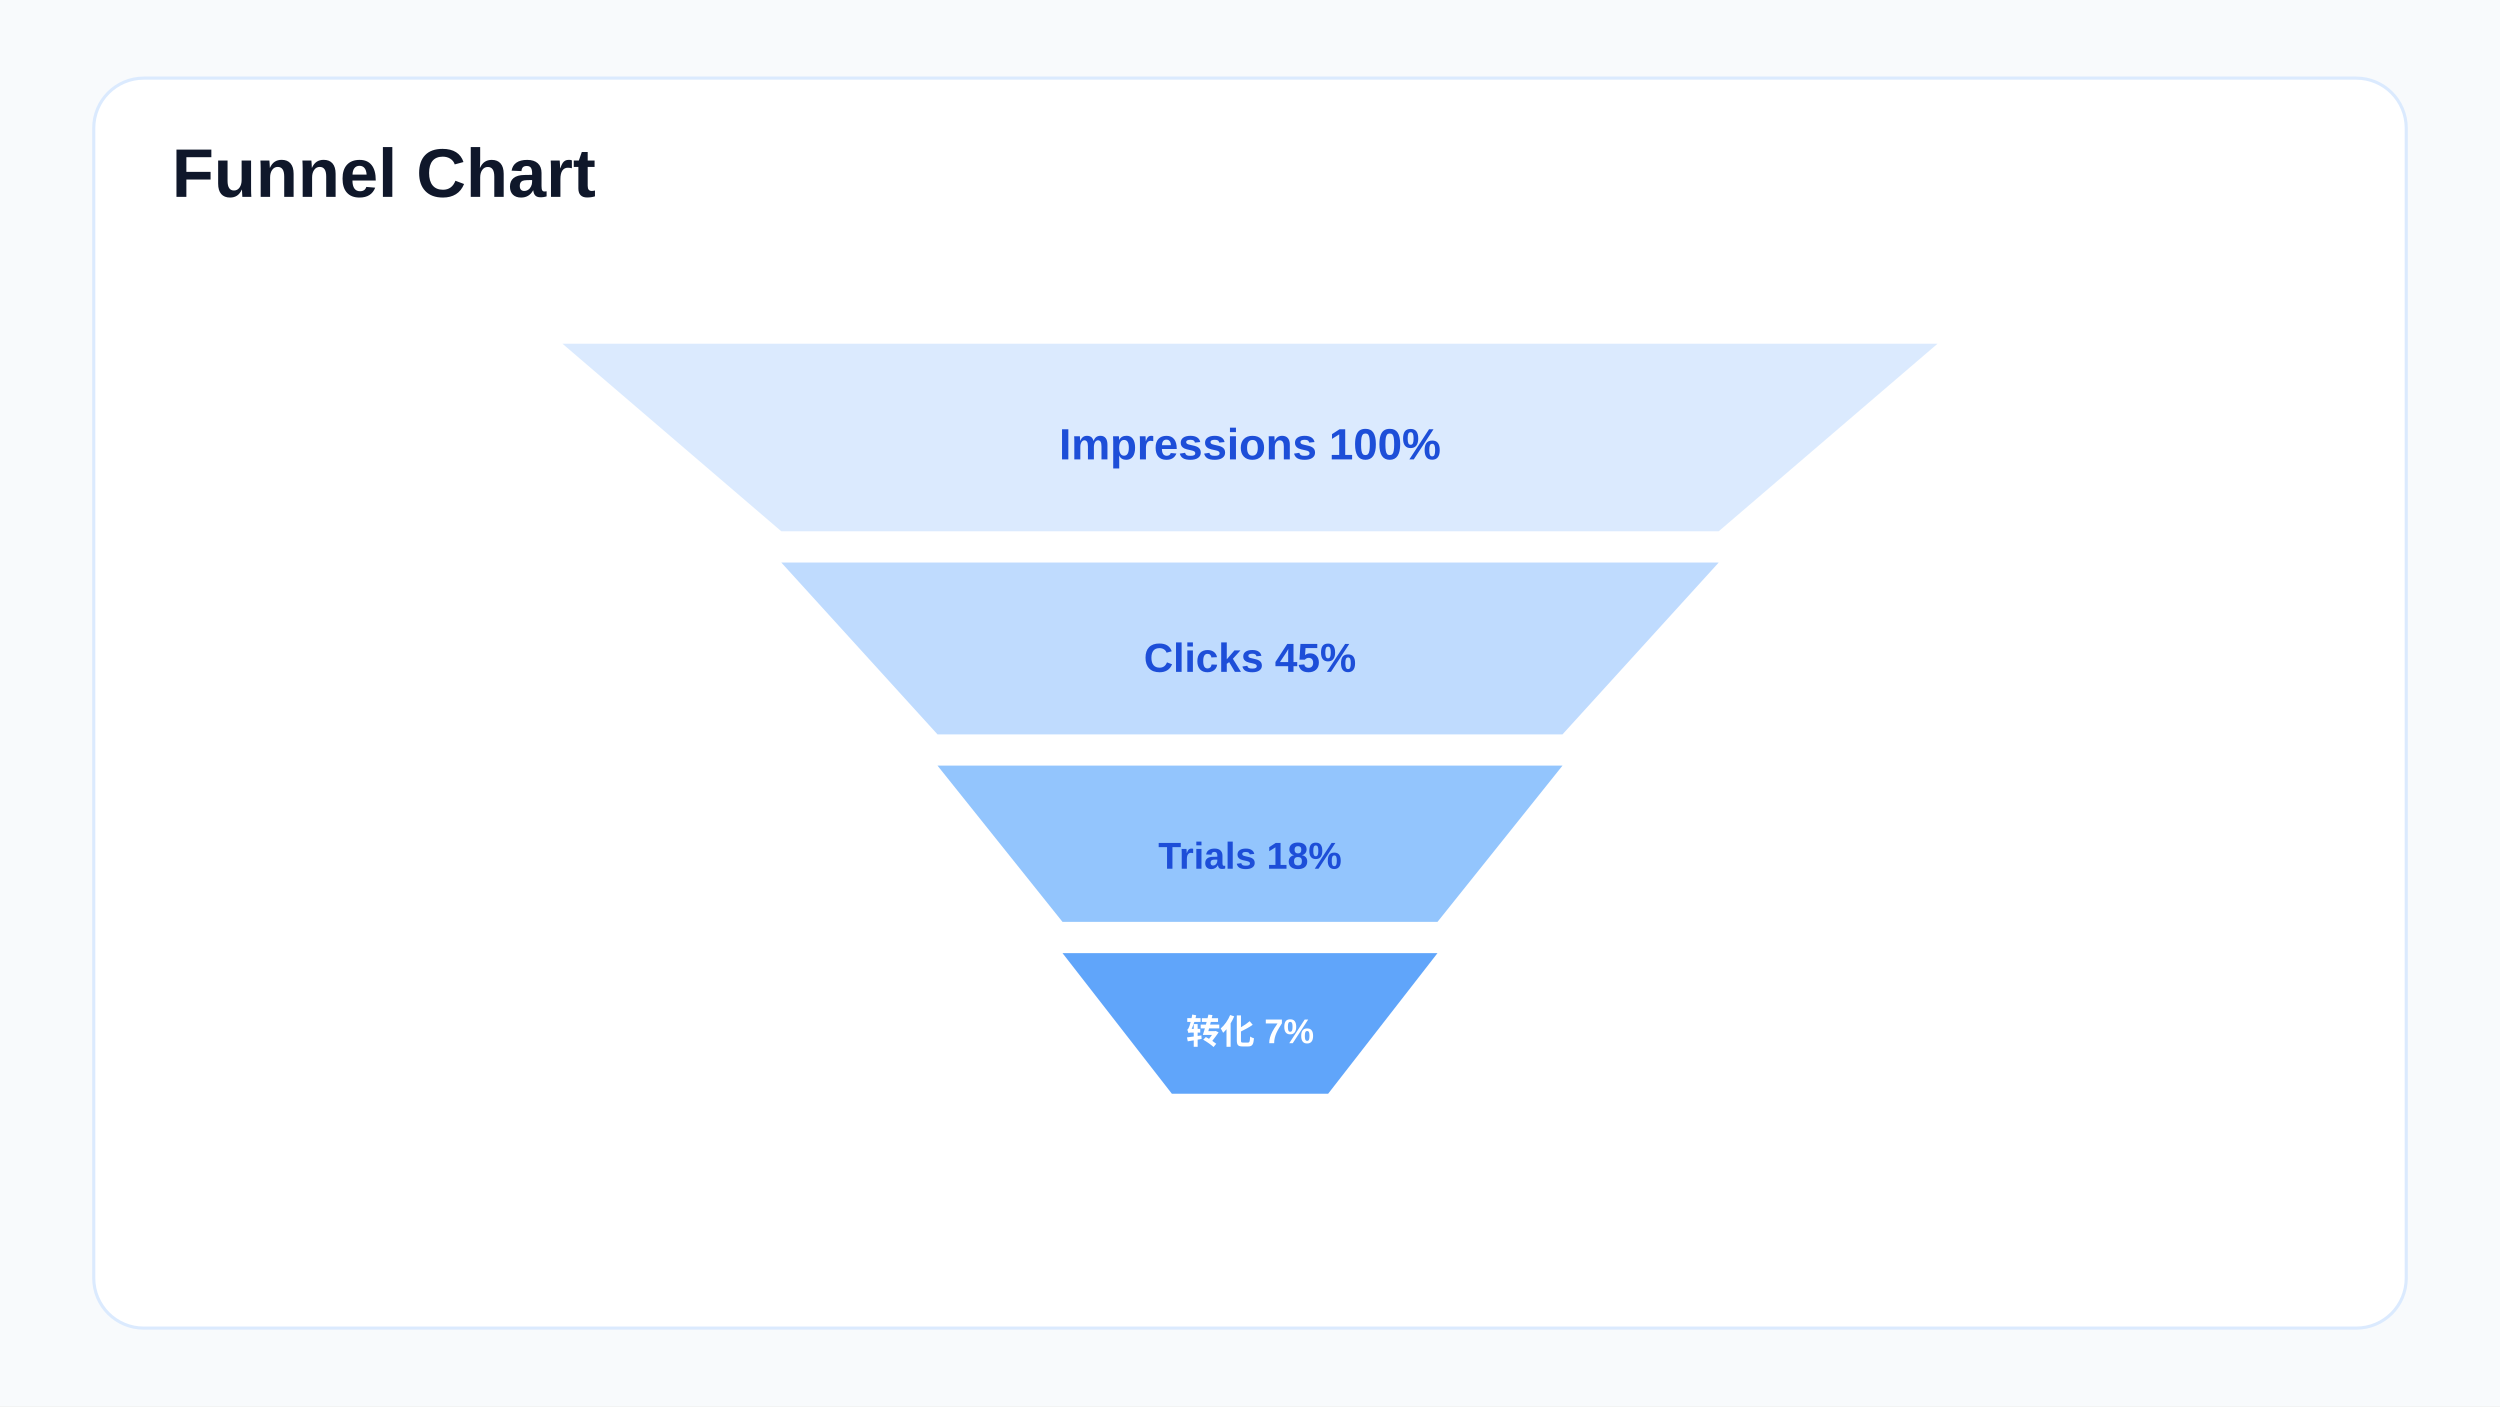
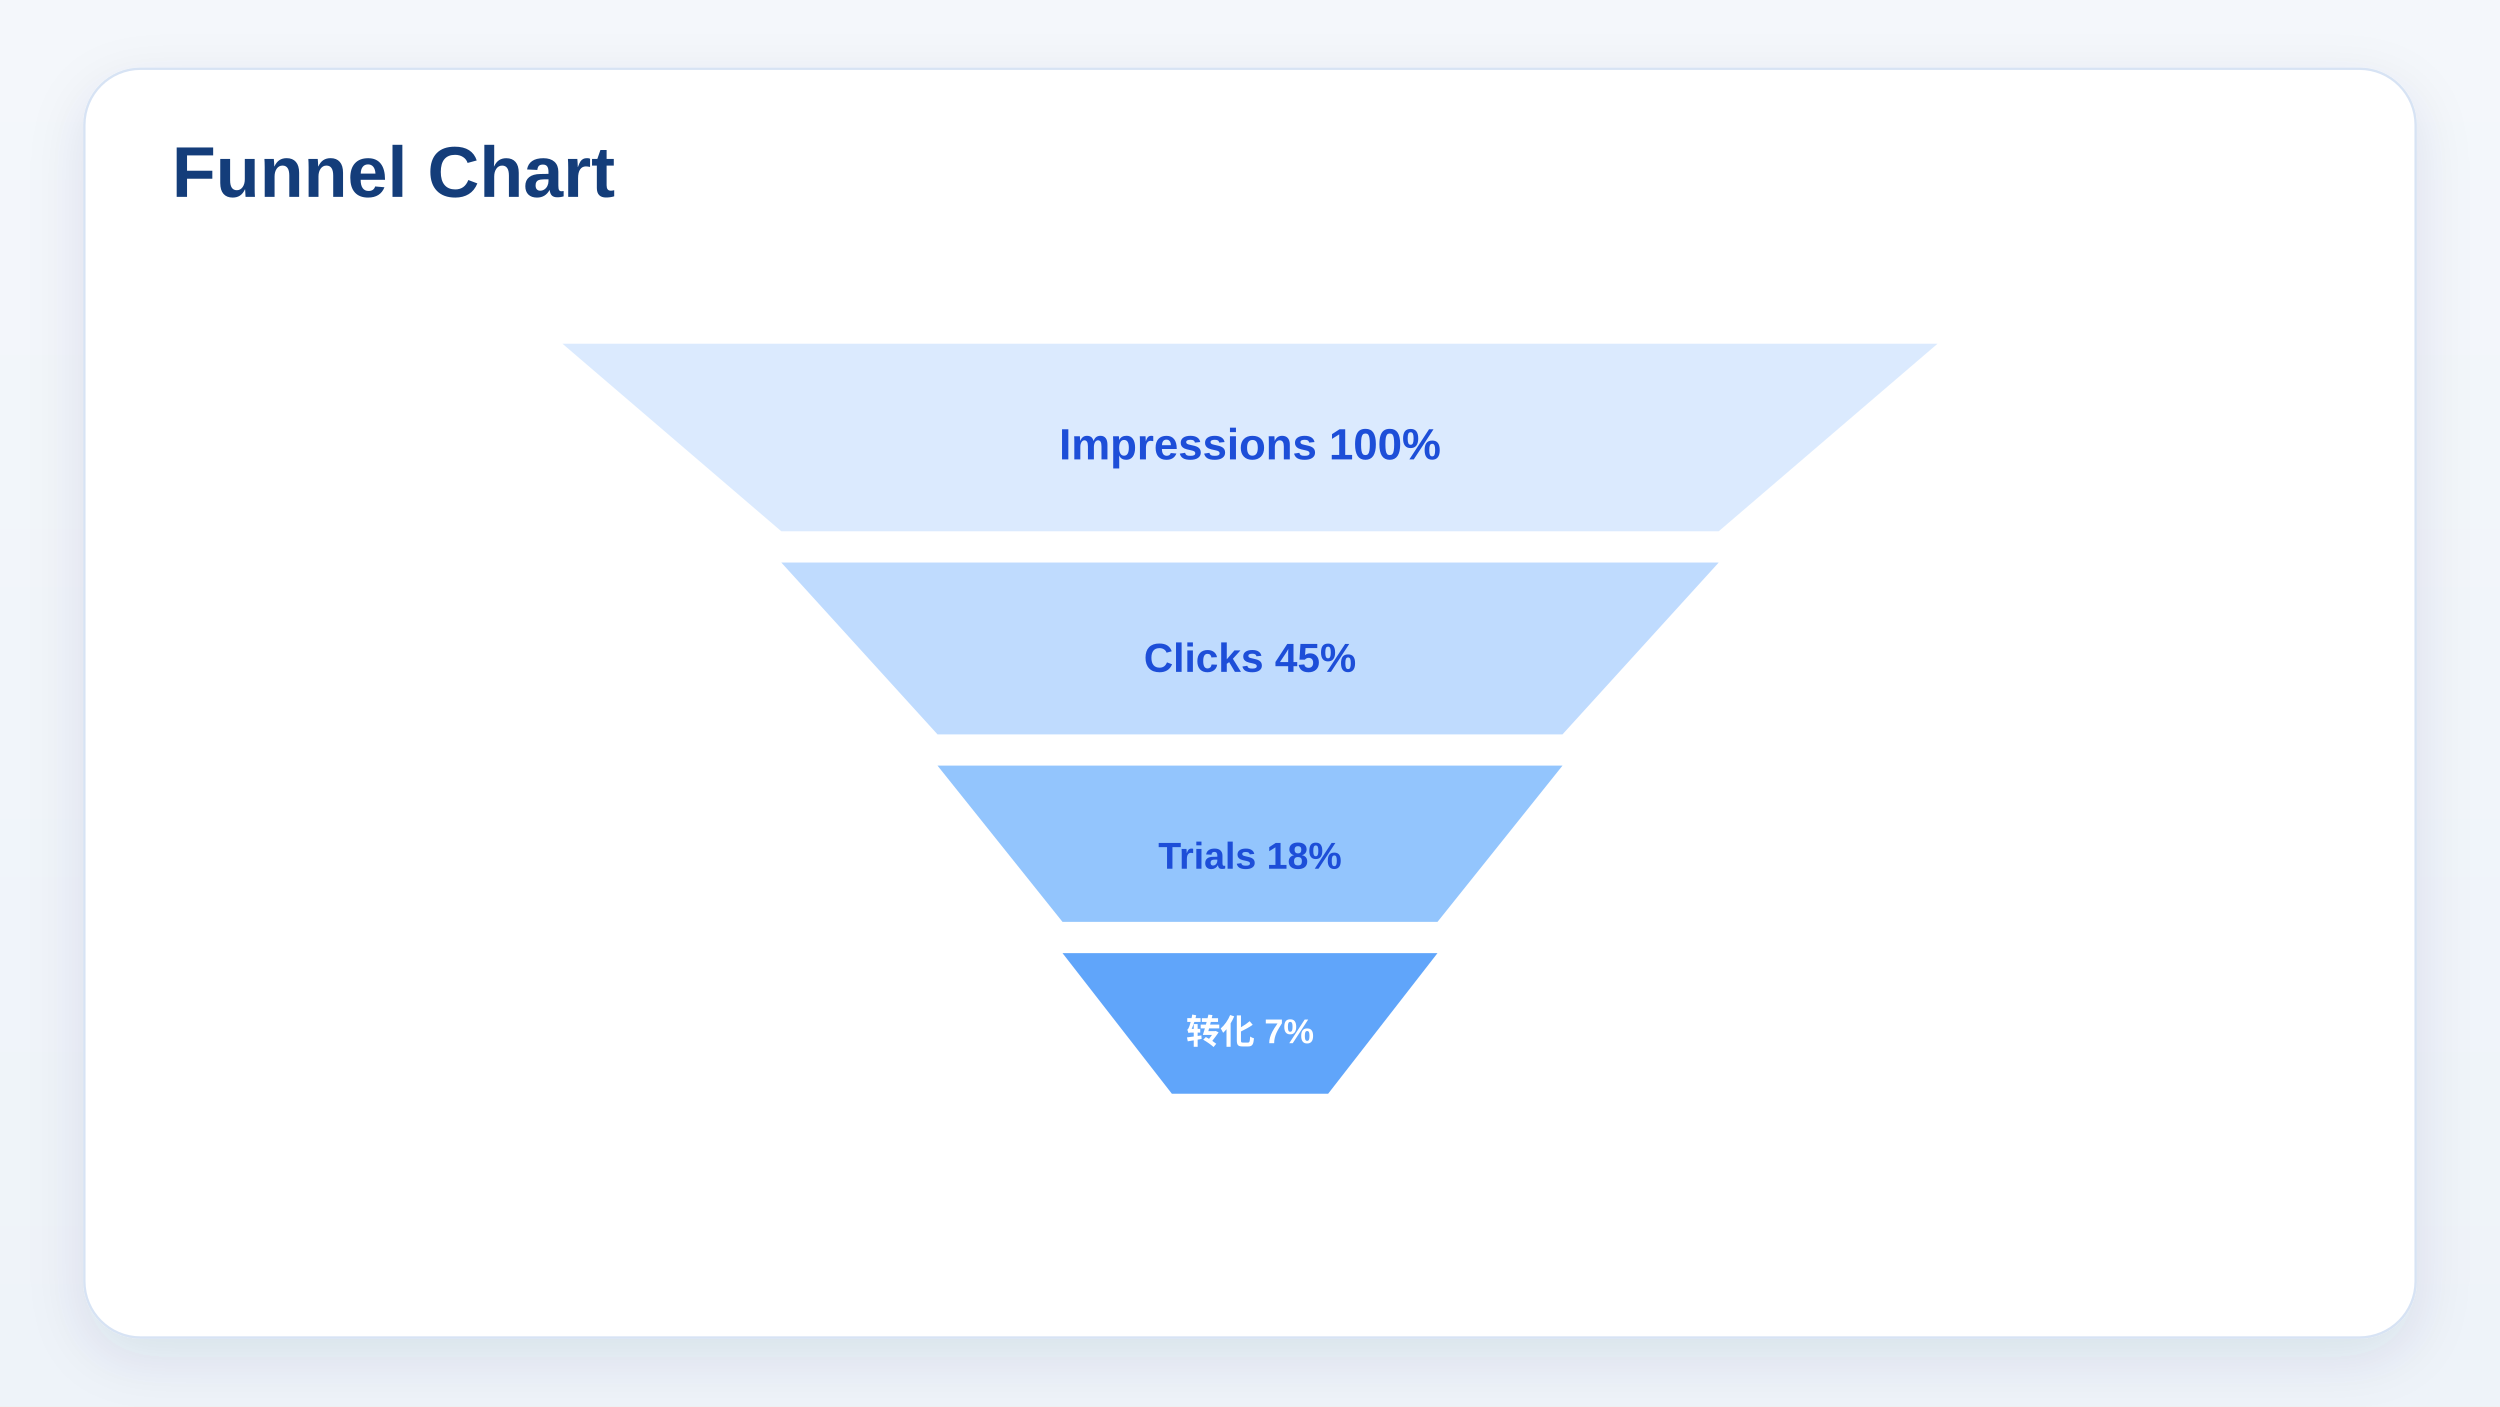
<svg xmlns="http://www.w3.org/2000/svg" width="1600" height="900" viewBox="0 0 1600 900">
-   <rect width="1600" height="900" fill="#f8fafc" />
-   <rect x="60" y="50" width="1480" height="800" rx="32" fill="#ffffff" stroke="#dbeafe" stroke-width="2" />
-   <text x="110" y="126" fill="#0f172a" font-size="44" font-family="Arial, sans-serif" font-weight="700">Funnel Chart</text>
+   <defs>
+     <linearGradient id="pageBg" x1="0" y1="0" x2="0" y2="1">
+       <stop offset="0%" stop-color="#f4f7fb" />
+       <stop offset="100%" stop-color="#eef3f9" />
+     </linearGradient>
+     <filter id="panelShadow" x="-10%" y="-10%" width="120%" height="120%">
+       <feDropShadow dx="0" dy="12" stdDeviation="18" flood-color="#1e3a5f" flood-opacity="0.10" />
+     </filter>
+   </defs>
+   <rect width="1600" height="900" fill="url(#pageBg)" />
+   <rect x="54" y="44" width="1492" height="812" rx="36" fill="#ffffff" stroke="#d7e3f4" stroke-width="1.5" filter="url(#panelShadow)" />
+   <text x="110" y="126" fill="#143d7a" font-size="46" font-family="Arial, sans-serif" font-weight="700">Funnel Chart</text>
  <polygon points="360,220 1240,220 1100,340 500,340" fill="#dbeafe" />
  <polygon points="500,360 1100,360 1000,470 600,470" fill="#bfdbfe" />
  <polygon points="600,490 1000,490 920,590 680,590" fill="#93c5fd" />
  <polygon points="680,610 920,610 850,700 750,700" fill="#60a5fa" />
  <text x="800" y="294" text-anchor="middle" fill="#1d4ed8" font-size="28" font-family="Arial, sans-serif" font-weight="700">Impressions 100%</text>
  <text x="800" y="430" text-anchor="middle" fill="#1d4ed8" font-size="26" font-family="Arial, sans-serif" font-weight="700">Clicks 45%</text>
  <text x="800" y="556" text-anchor="middle" fill="#1d4ed8" font-size="24" font-family="Arial, sans-serif" font-weight="700">Trials 18%</text>
  <text x="800" y="668" text-anchor="middle" fill="#ffffff" font-size="22" font-family="Arial, sans-serif" font-weight="700">转化 7%</text>
</svg>
